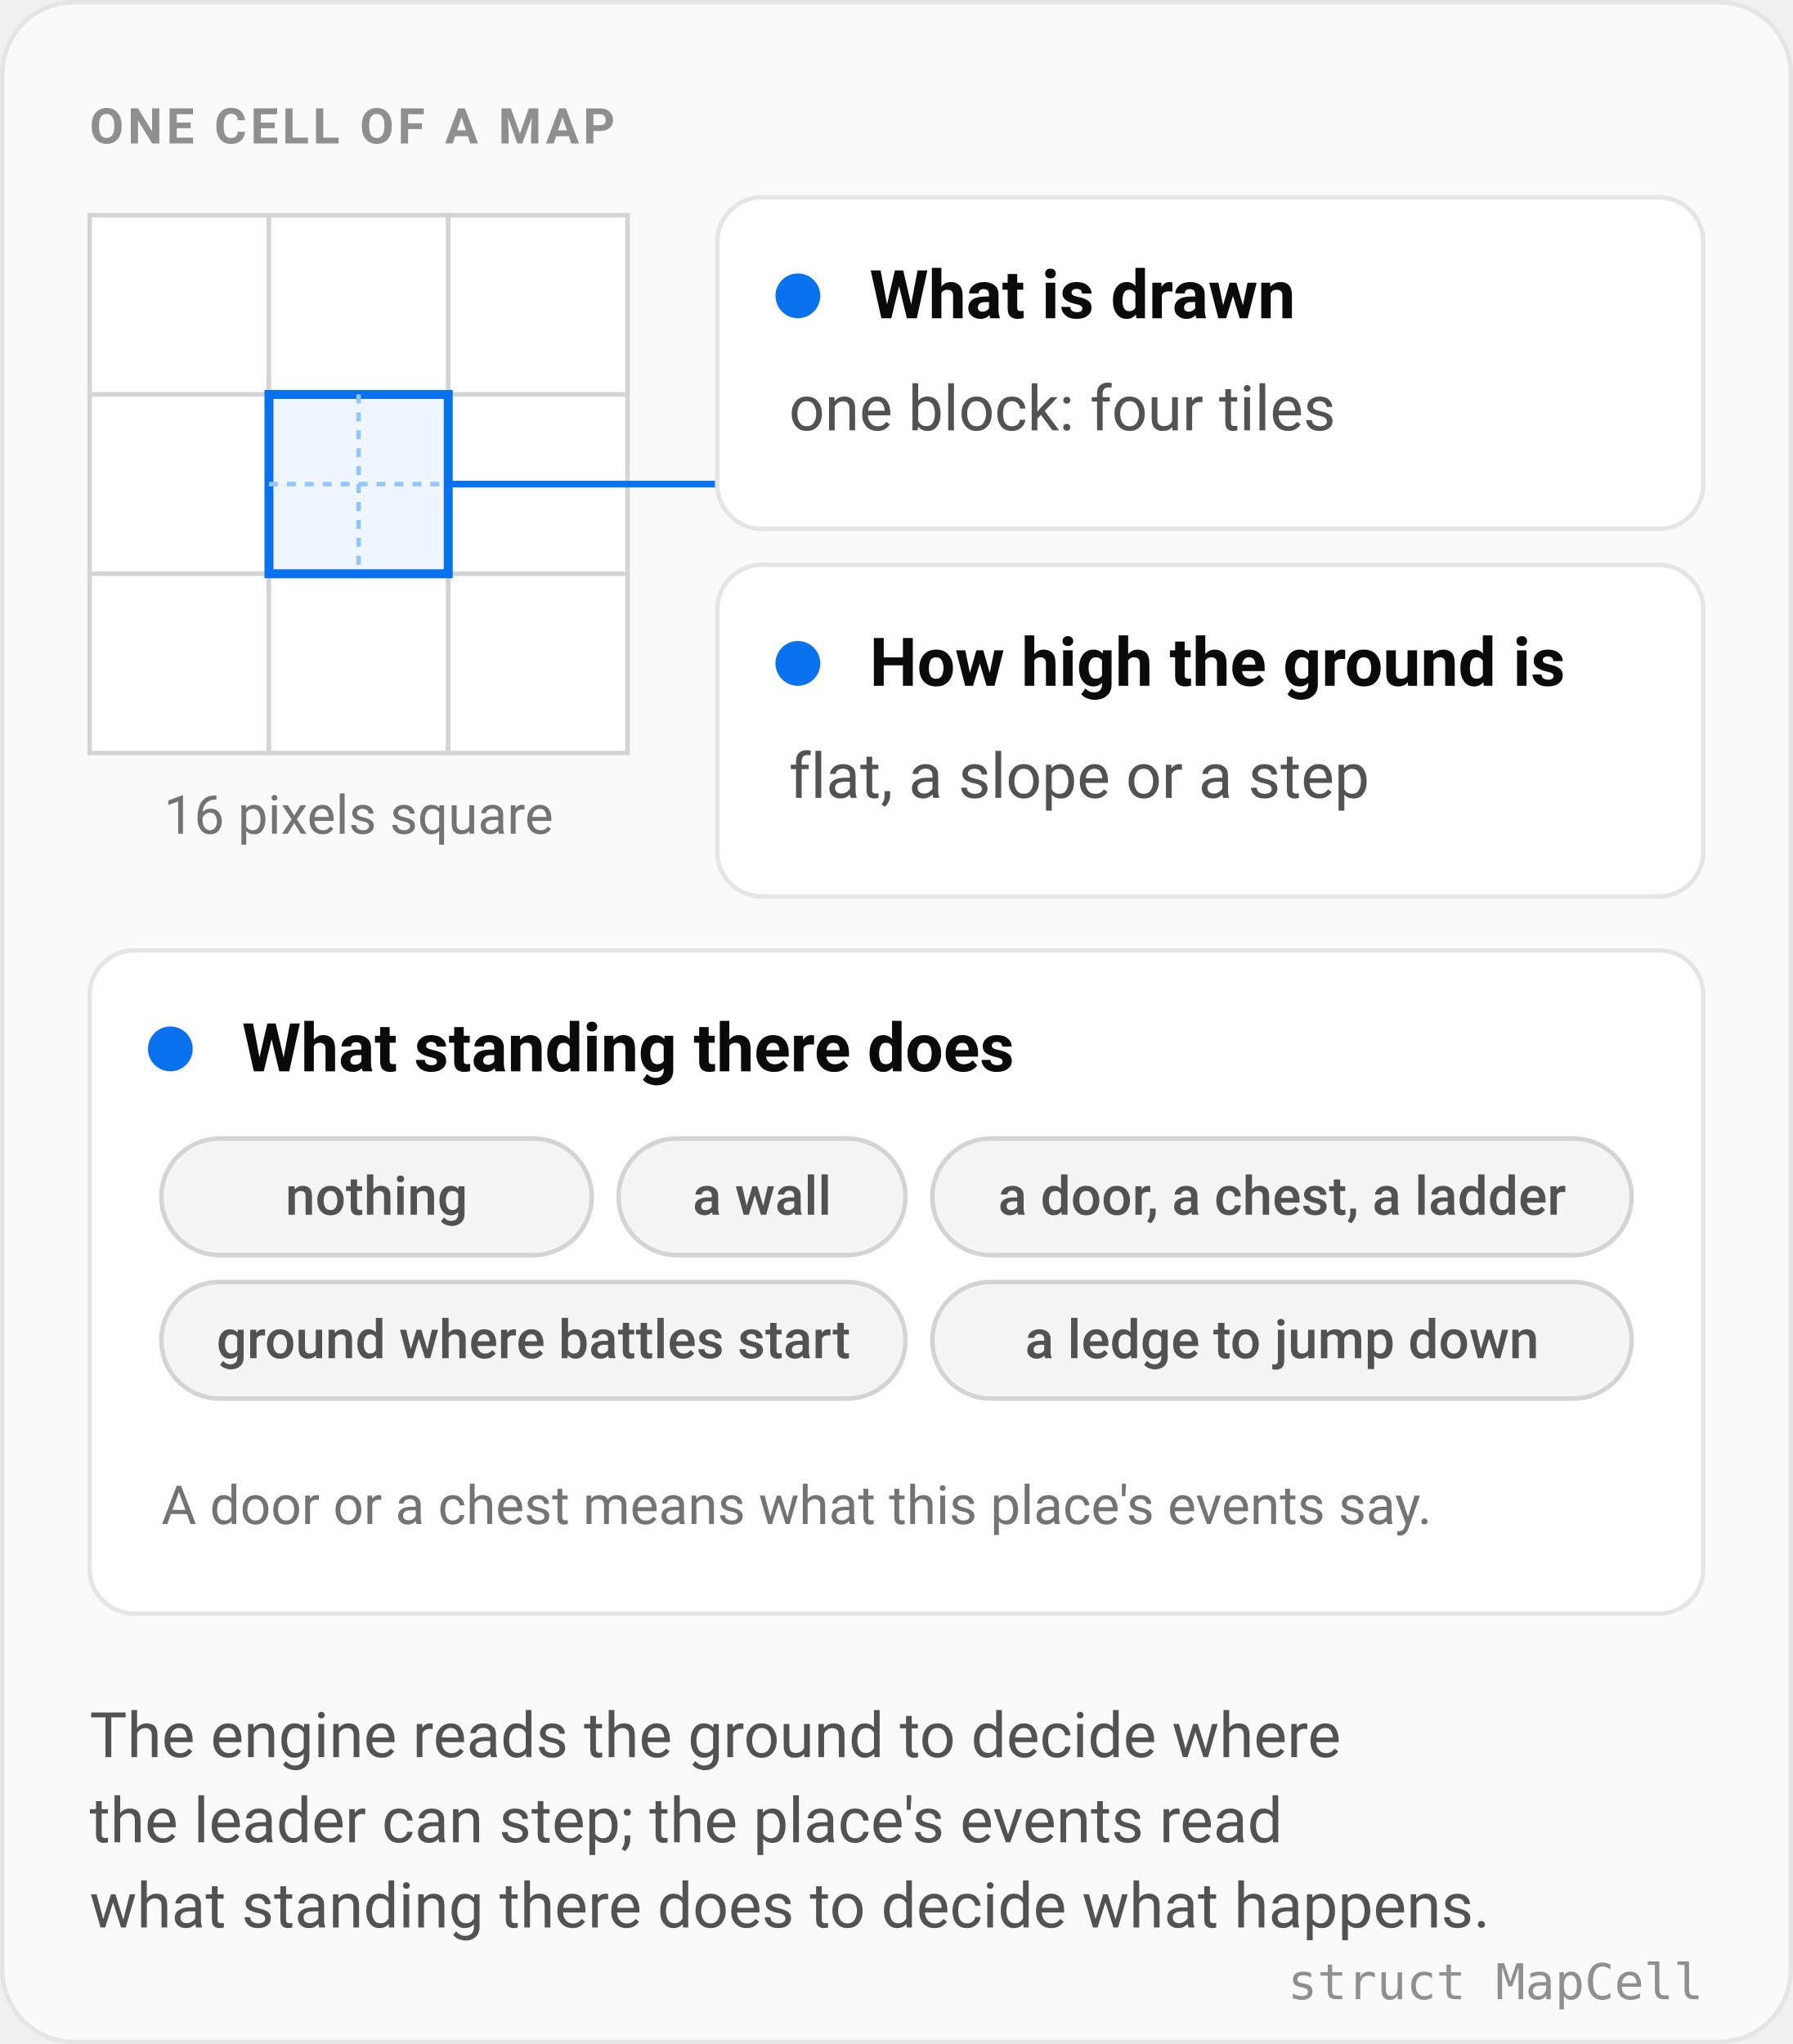
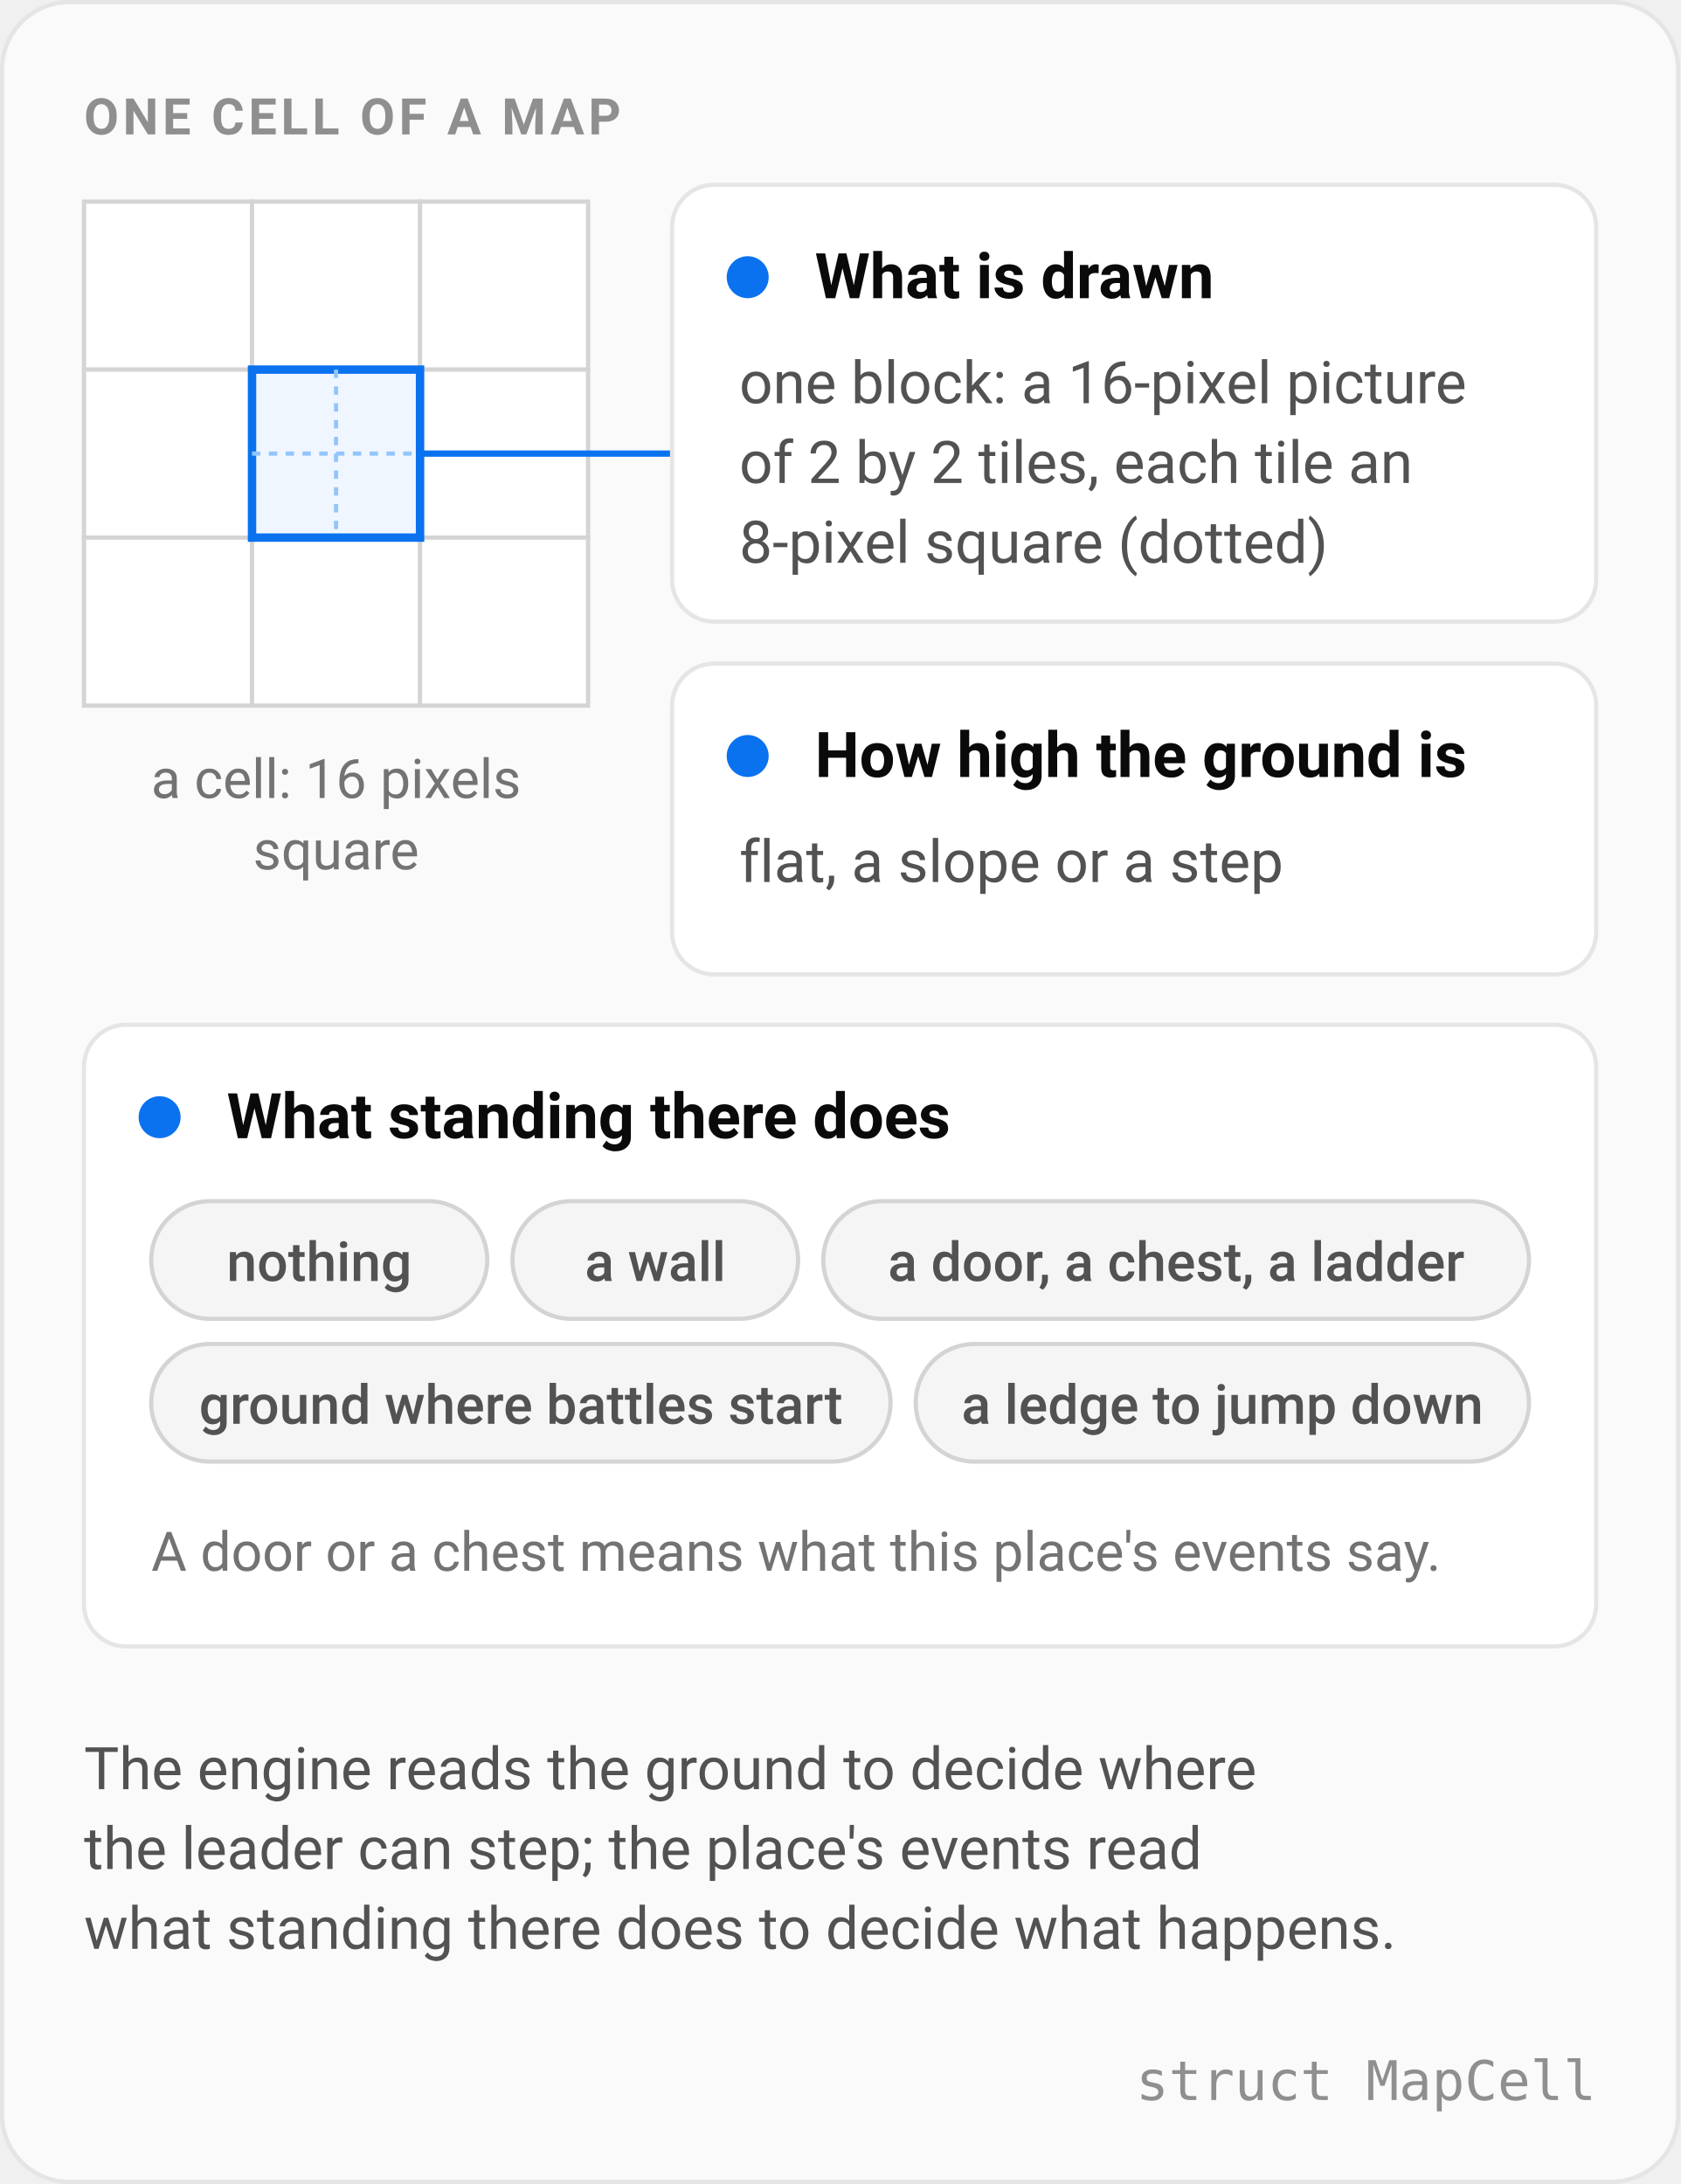
- <svg xmlns="http://www.w3.org/2000/svg" width="480" viewBox="0 0 400 456" role="img" aria-labelledby="title desc">
+ <svg xmlns="http://www.w3.org/2000/svg" width="480" viewBox="0 0 400 520" role="img" aria-labelledby="title desc">
  <style>
    .panel { fill: #fafafa; stroke: #e5e5e5; }
    .cell { fill: #ffffff; stroke: #d4d4d4; }
    .cell-on { fill: #f0f6ff; stroke: #0a72ef; stroke-width: 2; }
    .tile { fill: none; stroke: #93c5fd; stroke-width: 1; stroke-dasharray: 2 2; }
    .card { fill: #ffffff; stroke: #e5e5e5; }
    .lead { stroke: #0a72ef; stroke-width: 1.5; fill: none; }
    .chip { fill: #f5f5f5; stroke: #d4d4d4; }
    .h { fill: #0a0a0a; font: 600 15px ui-sans-serif, system-ui, -apple-system, "Segoe UI", Roboto, sans-serif; }
    .p { fill: #525252; font: 400 14px ui-sans-serif, system-ui, -apple-system, "Segoe UI", Roboto, sans-serif; }
-     .c { fill: #525252; font: 500 12px ui-sans-serif, system-ui, -apple-system, "Segoe UI", Roboto, sans-serif; }
-     .tag { fill: #737373; font: 400 12px ui-sans-serif, system-ui, -apple-system, "Segoe UI", Roboto, sans-serif; }
-     .code { fill: #8f8f8f; font: 400 11px ui-monospace, SFMono-Regular, Menlo, Consolas, monospace; }
-     .eyebrow { fill: #8f8f8f; font: 600 11px ui-sans-serif, system-ui, -apple-system, "Segoe UI", Roboto, sans-serif; letter-spacing: 0.08em; }
+     .c { fill: #525252; font: 500 13px ui-sans-serif, system-ui, -apple-system, "Segoe UI", Roboto, sans-serif; }
+     .tag { fill: #737373; font: 400 13px ui-sans-serif, system-ui, -apple-system, "Segoe UI", Roboto, sans-serif; }
+     .code { fill: #8f8f8f; font: 400 13px ui-monospace, SFMono-Regular, Menlo, Consolas, monospace; }
+     .eyebrow { fill: #8f8f8f; font: 600 12px ui-sans-serif, system-ui, -apple-system, "Segoe UI", Roboto, sans-serif; letter-spacing: 0.08em; }
    .num { fill: #0a72ef; }
-     .num-t { fill: #ffffff; font: 700 12px ui-sans-serif, system-ui, -apple-system, "Segoe UI", Roboto, sans-serif; }
    @media (prefers-color-scheme: dark) {
      .panel { fill: #0a0a0a; stroke: #262626; }
      .cell { fill: #111111; stroke: #333333; }
      .cell-on { fill: #0d1a2e; stroke: #3b8eff; }
      .tile { stroke: #2b5299; }
      .card { fill: #111111; stroke: #2e2e2e; }
      .lead { stroke: #3b8eff; }
      .chip { fill: #1a1a1a; stroke: #333333; }
      .h { fill: #ededed; }
      .p, .c { fill: #a1a1a1; }
      .tag { fill: #8f8f8f; }
      .code, .eyebrow { fill: #7c7c7c; }
      .num { fill: #3b8eff; }
-       .num-t { fill: #0a0a0a; }
    }
  </style>
-   <rect class="panel" x="0.5" y="0.5" width="399" height="455" rx="16" />
+   <rect class="panel" x="0.5" y="0.5" width="399" height="519" rx="16" />
  <text class="eyebrow" x="20" y="32">ONE CELL OF A MAP</text>
  <rect class="cell" x="20" y="48" width="40" height="40" />
  <rect class="cell" x="60" y="48" width="40" height="40" />
  <rect class="cell" x="100" y="48" width="40" height="40" />
  <rect class="cell" x="20" y="88" width="40" height="40" />
  <rect class="cell" x="100" y="88" width="40" height="40" />
  <rect class="cell" x="20" y="128" width="40" height="40" />
  <rect class="cell" x="60" y="128" width="40" height="40" />
  <rect class="cell" x="100" y="128" width="40" height="40" />
  <rect class="cell-on" x="60" y="88" width="40" height="40" />
  <path class="tile" d="M 80 88 V 128 M 60 108 H 100" />
-   <text class="tag" x="80" y="186" text-anchor="middle">16 pixels square</text>
+   <text class="tag" x="80" y="190" text-anchor="middle">a cell: 16 pixels</text>
+   <text class="tag" x="80" y="207" text-anchor="middle">square</text>
  <path class="lead" d="M 100 108 H 160" />
-   <rect class="card" x="160" y="44" width="220" height="74" rx="10" />
+   <rect class="card" x="160" y="44" width="220" height="104" rx="10" />
  <circle class="num" cx="178" cy="66" r="5" />
  <text class="h" x="194" y="71">What is drawn</text>
-   <text class="p" x="176" y="96">one block: four tiles</text>
-   <rect class="card" x="160" y="126" width="220" height="74" rx="10" />
-   <circle class="num" cx="178" cy="148" r="5" />
-   <text class="h" x="194" y="153">How high the ground is</text>
-   <text class="p" x="176" y="178">flat, a slope or a step</text>
-   <rect class="card" x="20" y="212" width="360" height="148" rx="10" />
-   <circle class="num" cx="38" cy="234" r="5" />
-   <text class="h" x="54" y="239">What standing there does</text>
-   <rect class="chip" x="36" y="254" width="96" height="26" rx="13" />
-   <text class="c" x="84" y="271" text-anchor="middle">nothing</text>
-   <rect class="chip" x="138" y="254" width="64" height="26" rx="13" />
-   <text class="c" x="170" y="271" text-anchor="middle">a wall</text>
-   <rect class="chip" x="208" y="254" width="156" height="26" rx="13" />
-   <text class="c" x="286" y="271" text-anchor="middle">a door, a chest, a ladder</text>
-   <rect class="chip" x="36" y="286" width="166" height="26" rx="13" />
-   <text class="c" x="119" y="303" text-anchor="middle">ground where battles start</text>
-   <rect class="chip" x="208" y="286" width="156" height="26" rx="13" />
-   <text class="c" x="286" y="303" text-anchor="middle">a ledge to jump down</text>
-   <text class="tag" x="36" y="340">A door or a chest means what this place's events say.</text>
-   <text class="p" x="20" y="392">The engine reads the ground to decide where</text>
-   <text class="p" x="20" y="411">the leader can step; the place's events read</text>
-   <text class="p" x="20" y="430">what standing there does to decide what happens.</text>
-   <text class="code" x="380" y="446" text-anchor="end">struct MapCell</text>
+   <text class="p" x="176" y="96">one block: a 16-pixel picture</text>
+   <text class="p" x="176" y="115">of 2 by 2 tiles, each tile an</text>
+   <text class="p" x="176" y="134">8-pixel square (dotted)</text>
+   <rect class="card" x="160" y="158" width="220" height="74" rx="10" />
+   <circle class="num" cx="178" cy="180" r="5" />
+   <text class="h" x="194" y="185">How high the ground is</text>
+   <text class="p" x="176" y="210">flat, a slope or a step</text>
+   <rect class="card" x="20" y="244" width="360" height="148" rx="10" />
+   <circle class="num" cx="38" cy="266" r="5" />
+   <text class="h" x="54" y="271">What standing there does</text>
+   <rect class="chip" x="36" y="286" width="80" height="28" rx="14" />
+   <text class="c" x="76" y="305" text-anchor="middle">nothing</text>
+   <rect class="chip" x="122" y="286" width="68" height="28" rx="14" />
+   <text class="c" x="156" y="305" text-anchor="middle">a wall</text>
+   <rect class="chip" x="196" y="286" width="168" height="28" rx="14" />
+   <text class="c" x="280" y="305" text-anchor="middle">a door, a chest, a ladder</text>
+   <rect class="chip" x="36" y="320" width="176" height="28" rx="14" />
+   <text class="c" x="124" y="339" text-anchor="middle">ground where battles start</text>
+   <rect class="chip" x="218" y="320" width="146" height="28" rx="14" />
+   <text class="c" x="291" y="339" text-anchor="middle">a ledge to jump down</text>
+   <text class="tag" x="36" y="374">A door or a chest means what this place's events say.</text>
+   <text class="p" x="20" y="426">The engine reads the ground to decide where</text>
+   <text class="p" x="20" y="445">the leader can step; the place's events read</text>
+   <text class="p" x="20" y="464">what standing there does to decide what happens.</text>
+   <text class="code" x="380" y="500" text-anchor="end">struct MapCell</text>
</svg>
